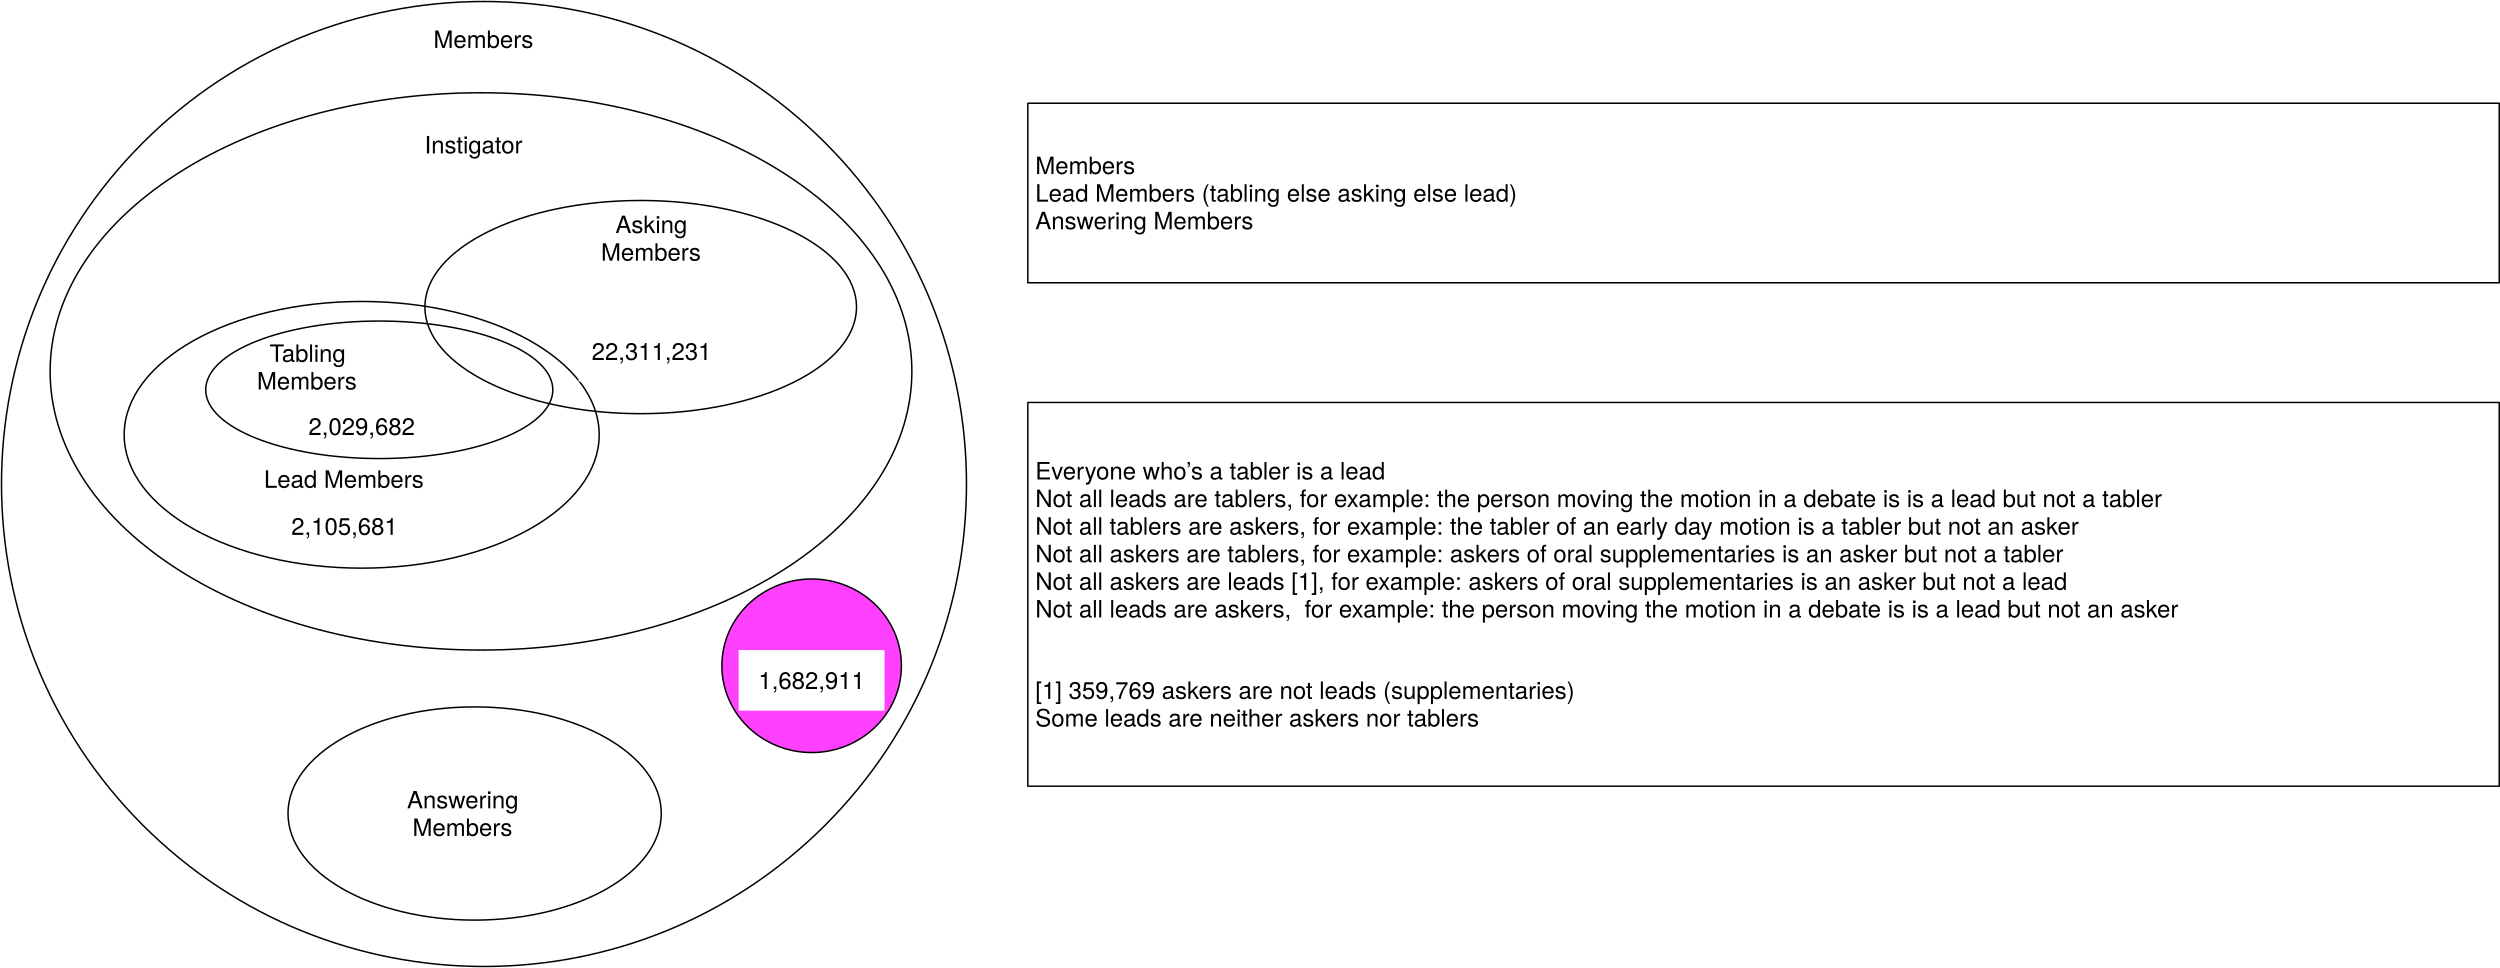
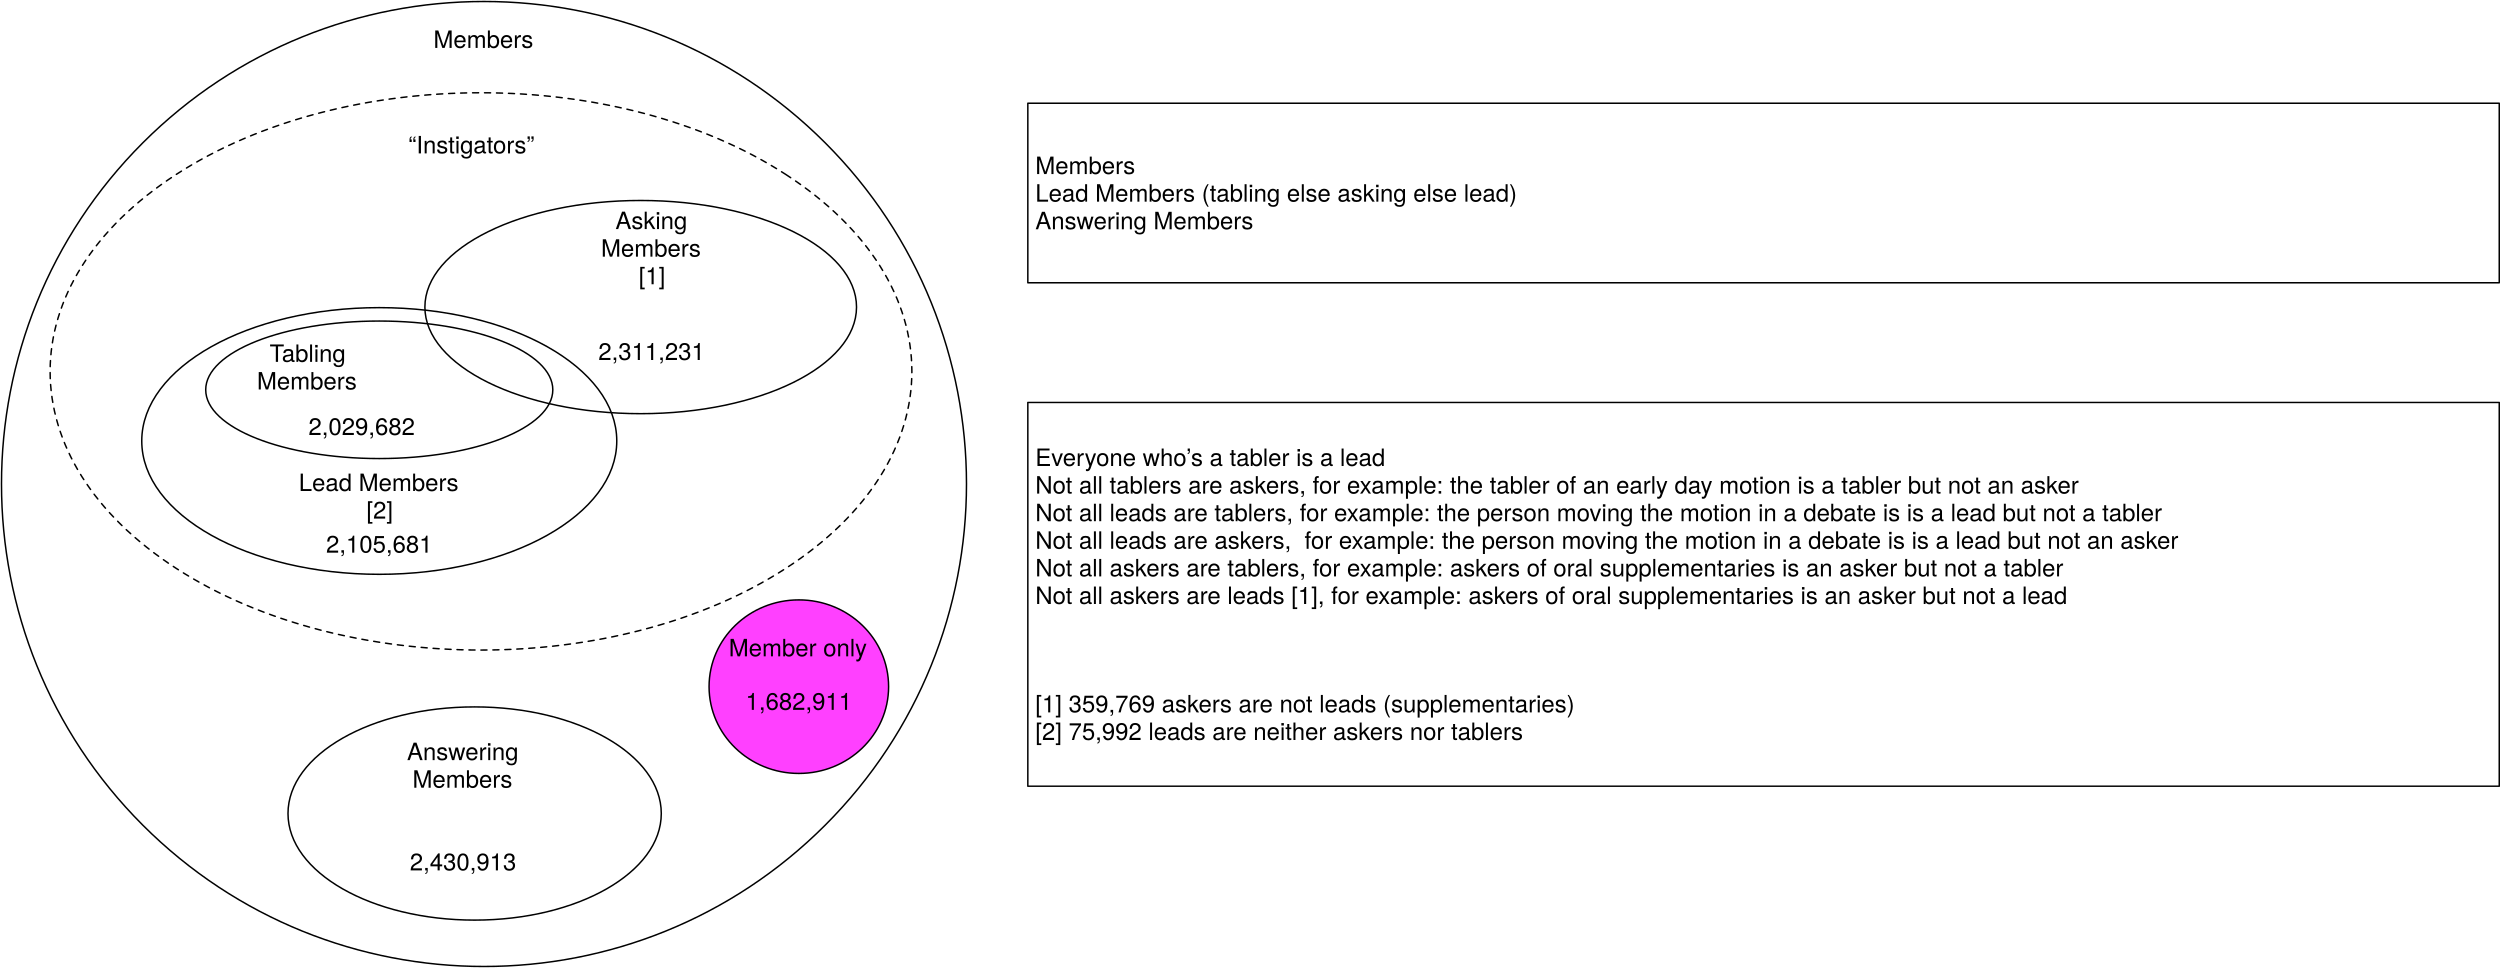
<svg xmlns="http://www.w3.org/2000/svg" version="1.1" viewBox="115 150 1671 647" width="1671" height="647">
  <defs />
-   <g id="Canvas_1" stroke="none" fill="none" stroke-opacity="1" stroke-dasharray="none" fill-opacity="1">
+   <g id="Canvas_1" stroke-opacity="1" stroke-dasharray="none" fill="none" stroke="none" fill-opacity="1">
    <rect fill="white" x="115" y="150" width="1671" height="647" />
    <g id="Canvas_1_Layer_1">
      <g id="Graphic_2">
        <path d="M 666.542 245.458 C 792.486 371.402 792.486 575.598 666.542 701.542 C 540.598 827.486 336.402 827.486 210.458 701.542 C 84.514 575.598 84.514 371.402 210.458 245.458 C 336.402 119.514 540.598 119.514 666.542 245.458" fill="white" />
        <path d="M 666.542 245.458 C 792.486 371.402 792.486 575.598 666.542 701.542 C 540.598 827.486 336.402 827.486 210.458 701.542 C 84.514 575.598 84.514 371.402 210.458 245.458 C 336.402 119.514 540.598 119.514 666.542 245.458" stroke="black" stroke-linecap="round" stroke-linejoin="round" stroke-width="1" />
      </g>
      <g id="Graphic_19">
        <path d="M 640.146 266.551 C 752.618 339.287 752.618 457.213 640.146 529.948 C 527.676 602.684 345.324 602.684 232.853 529.948 C 120.382 457.213 120.382 339.287 232.853 266.551 C 345.324 193.816 527.676 193.816 640.146 266.551" fill="white" />
-         <path d="M 640.146 266.551 C 752.618 339.287 752.618 457.213 640.146 529.948 C 527.676 602.684 345.324 602.684 232.853 529.948 C 120.382 457.213 120.382 339.287 232.853 266.551 C 345.324 193.816 527.676 193.816 640.146 266.551" stroke="black" stroke-linecap="round" stroke-linejoin="round" stroke-width="1" />
+         <path d="M 640.146 266.551 C 752.618 339.287 752.618 457.213 640.146 529.948 C 527.676 602.684 345.324 602.684 232.853 529.948 C 120.382 457.213 120.382 339.287 232.853 266.551 C 345.324 193.816 527.676 193.816 640.146 266.551" stroke="black" stroke-linecap="round" stroke-linejoin="round" stroke-dasharray="4.0,4.0" stroke-width="1" />
      </g>
      <g id="Graphic_3">
        <text transform="translate(383.5 167.026)" fill="black">
          <tspan font-family="Helvetica Neue" font-size="16" fill="black" x="21.208" y="15" xml:space="preserve">Members</tspan>
        </text>
      </g>
      <g id="Graphic_7">
        <ellipse cx="543.25" cy="355.25" rx="144.25" ry="71.25" stroke="black" stroke-linecap="round" stroke-linejoin="round" stroke-width="1" />
      </g>
      <g id="Graphic_6">
-         <text transform="translate(495.5 290.802)" fill="black">
+         <text transform="translate(495.5 288.121)" fill="black">
          <tspan font-family="Helvetica Neue" font-size="16" fill="black" x="30.848" y="15" xml:space="preserve">Asking </tspan>
          <tspan font-family="Helvetica Neue" font-size="16" fill="black" x="21.208" y="33.448" xml:space="preserve">Members</tspan>
+           <tspan font-family="Helvetica Neue" font-size="16" fill="black" x="46.408" y="51.896" xml:space="preserve">[1]</tspan>
        </text>
      </g>
      <g id="Graphic_9">
-         <ellipse cx="356.75" cy="440.625" rx="158.75" ry="89.125" stroke="black" stroke-linecap="round" stroke-linejoin="round" stroke-width="1" />
+         <ellipse cx="368.5" cy="444.75" rx="158.75" ry="89.125" stroke="black" stroke-linecap="round" stroke-linejoin="round" stroke-width="1" />
      </g>
      <g id="Graphic_8">
-         <text transform="translate(290.25 461.026)" fill="black">
+         <text transform="translate(313.5 463.2043)" fill="black">
          <tspan font-family="Helvetica Neue" font-size="16" fill="black" x="1.2" y="15" xml:space="preserve">Lead Members</tspan>
+           <tspan font-family="Helvetica Neue" font-size="16" fill="black" x="46.408" y="33.448" xml:space="preserve">[2]</tspan>
        </text>
      </g>
      <g id="Graphic_11">
        <ellipse cx="432.25" cy="693.75" rx="124.75" ry="71.25" fill="white" />
        <ellipse cx="432.25" cy="693.75" rx="124.75" ry="71.25" stroke="black" stroke-linecap="round" stroke-linejoin="round" stroke-width="1" />
      </g>
      <g id="Graphic_10">
-         <text transform="translate(369.5 675.302)" fill="black">
+         <text transform="translate(369.5 643.0559)" fill="black">
          <tspan font-family="Helvetica Neue" font-size="16" fill="black" x="17.528" y="15" xml:space="preserve">Answering </tspan>
          <tspan font-family="Helvetica Neue" font-size="16" fill="black" x="21.208" y="33.448" xml:space="preserve">Members</tspan>
        </text>
      </g>
      <g id="Graphic_12">
-         <ellipse cx="657.5" cy="595" rx="60" ry="58" fill="#ff40ff" />
-         <ellipse cx="657.5" cy="595" rx="60" ry="58" stroke="black" stroke-linecap="round" stroke-linejoin="round" stroke-width="1" />
+         <ellipse cx="648.941" cy="608.965" rx="60" ry="58" fill="#ff40ff" />
+         <ellipse cx="648.941" cy="608.965" rx="60" ry="58" stroke="black" stroke-linecap="round" stroke-linejoin="round" stroke-width="1" />
      </g>
      <g id="Graphic_13">
        <rect x="802" y="219" width="983.5" height="120" fill="white" />
        <rect x="802" y="219" width="983.5" height="120" stroke="black" stroke-linecap="round" stroke-linejoin="round" stroke-width="1" />
        <text transform="translate(807 251.328)" fill="black">
          <tspan font-family="Helvetica Neue" font-size="16" fill="black" x="0" y="15" xml:space="preserve">Members</tspan>
          <tspan font-family="Helvetica Neue" font-size="16" fill="black" x="0" y="33.448" xml:space="preserve">Lead Members (tabling else asking else lead)</tspan>
          <tspan font-family="Helvetica Neue" font-size="16" fill="black" x="0" y="51.896" xml:space="preserve">Answering Members</tspan>
        </text>
      </g>
      <g id="Graphic_14">
-         <rect x="501.75" y="364.586" width="97.5" height="40.5" fill="white" />
        <text transform="translate(506.75 375.612)" fill="black">
-           <tspan font-family="Helvetica Neue" font-size="16" fill="black" x="3.718" y="15" xml:space="preserve">22,311,231</tspan>
+           <tspan font-family="Helvetica Neue" font-size="16" fill="black" x="8.166" y="15" xml:space="preserve">2,311,231</tspan>
        </text>
      </g>
      <g id="Graphic_16">
-         <rect x="296.5" y="481.5" width="97.5" height="40.5" fill="white" />
-         <text transform="translate(301.5 492.526)" fill="black">
+         <text transform="translate(324.75 504.401)" fill="black">
          <tspan font-family="Helvetica Neue" font-size="16" fill="black" x="8.166" y="15" xml:space="preserve">2,105,681</tspan>
        </text>
      </g>
      <g id="Graphic_17">
-         <rect x="608.75" y="584.5" width="97.5" height="40.5" fill="white" />
-         <text transform="translate(613.75 595.526)" fill="black">
+         <text transform="translate(605.1914 609.4908)" fill="black">
          <tspan font-family="Helvetica Neue" font-size="16" fill="black" x="8.166" y="15" xml:space="preserve">1,682,911</tspan>
        </text>
      </g>
      <g id="Graphic_18">
        <rect x="802" y="419" width="983.5" height="256.5" fill="white" />
        <rect x="802" y="419" width="983.5" height="256.5" stroke="black" stroke-linecap="round" stroke-linejoin="round" stroke-width="1" />
-         <text transform="translate(807 455.458)" fill="black">
+         <text transform="translate(807 446.458)" fill="black">
          <tspan font-family="Helvetica Neue" font-size="16" fill="black" x="0" y="15" xml:space="preserve">Everyone who’s a tabler is a lead</tspan>
-           <tspan font-family="Helvetica Neue" font-size="16" fill="black" x="0" y="33.448" xml:space="preserve">Not all leads are tablers, for example: the person moving the motion in a debate is is a lead but not a tabler</tspan>
-           <tspan font-family="Helvetica Neue" font-size="16" fill="black" x="0" y="51.896" xml:space="preserve">Not all tablers are askers, for example: the tabler of an early day motion is a tabler but not an asker</tspan>
-           <tspan font-family="Helvetica Neue" font-size="16" fill="black" x="0" y="70.344" xml:space="preserve">Not all askers are tablers, for example: askers of oral supplementaries is an asker but not a tabler</tspan>
-           <tspan font-family="Helvetica Neue" font-size="16" fill="black" x="0" y="88.792" xml:space="preserve">Not all askers are leads [1], for example: askers of oral supplementaries is an asker but not a lead</tspan>
-           <tspan font-family="Helvetica Neue" font-size="16" fill="black" x="0" y="107.24" xml:space="preserve">Not all leads are askers,  for example: the person moving the motion in a debate is is a lead but not an asker</tspan>
-           <tspan font-family="Helvetica Neue" font-size="16" fill="black" x="0" y="161.688" xml:space="preserve">[1] 359,769 askers are not leads (supplementaries)</tspan>
-           <tspan font-family="Helvetica Neue" font-size="16" fill="black" x="0" y="180.136" xml:space="preserve">Some leads are neither askers nor tablers</tspan>
+           <tspan font-family="Helvetica Neue" font-size="16" fill="black" x="0" y="33.448" xml:space="preserve">Not all tablers are askers, for example: the tabler of an early day motion is a tabler but not an asker</tspan>
+           <tspan font-family="Helvetica Neue" font-size="16" fill="black" x="0" y="51.896" xml:space="preserve">Not all leads are tablers, for example: the person moving the motion in a debate is is a lead but not a tabler</tspan>
+           <tspan font-family="Helvetica Neue" font-size="16" fill="black" x="0" y="70.344" xml:space="preserve">Not all leads are askers,  for example: the person moving the motion in a debate is is a lead but not an asker</tspan>
+           <tspan font-family="Helvetica Neue" font-size="16" fill="black" x="0" y="88.792" xml:space="preserve">Not all askers are tablers, for example: askers of oral supplementaries is an asker but not a tabler</tspan>
+           <tspan font-family="Helvetica Neue" font-size="16" fill="black" x="0" y="107.24" xml:space="preserve">Not all askers are leads [1], for example: askers of oral supplementaries is an asker but not a lead</tspan>
+           <tspan font-family="Helvetica Neue" font-size="16" fill="black" x="0" y="179.688" xml:space="preserve">[1] 359,769 askers are not leads (supplementaries)</tspan>
+           <tspan font-family="Helvetica Neue" font-size="16" fill="black" x="0" y="198.136" xml:space="preserve">[2] 75,992 leads are neither askers nor tablers</tspan>
        </text>
      </g>
      <g id="Graphic_20">
        <text transform="translate(377.25 237.526)" fill="black">
-           <tspan font-family="Helvetica Neue" font-size="16" fill="black" x="21.52" y="15" xml:space="preserve">Instigator</tspan>
+           <tspan font-family="Helvetica Neue" font-size="16" fill="black" x="10.704" y="15" xml:space="preserve">“Instigators”</tspan>
        </text>
      </g>
      <g id="Graphic_4">
        <ellipse cx="368.5" cy="410.543" rx="116" ry="45.957" stroke="black" stroke-linecap="round" stroke-linejoin="round" stroke-width="1" />
      </g>
      <g id="Graphic_5">
        <text transform="translate(280.5 376.888)" fill="black">
          <tspan font-family="Helvetica Neue" font-size="16" fill="black" x="14.689" y="15" xml:space="preserve">Tabling </tspan>
          <tspan font-family="Helvetica Neue" font-size="16" fill="black" x="6.233" y="33.448" xml:space="preserve">Members</tspan>
        </text>
      </g>
      <g id="Graphic_15">
        <rect x="304.949" y="422.88" width="103.602" height="24.239" fill="white" />
        <text transform="translate(309.9488 425.776)" fill="black">
          <tspan font-family="Helvetica Neue" font-size="16" fill="black" x="11.217" y="15" xml:space="preserve">2,029,682</tspan>
        </text>
      </g>
+       <g id="Graphic_21">
+         <text transform="translate(369.5 716.7682)" fill="black">
+           <tspan font-family="Helvetica Neue" font-size="16" fill="black" x="19.416" y="15" xml:space="preserve">2,430,913</tspan>
+         </text>
+       </g>
+       <g id="Graphic_22">
+         <text transform="translate(593.9414 573.6744)" fill="black">
+           <tspan font-family="Helvetica Neue" font-size="16" fill="black" x="8.168" y="15" xml:space="preserve">Member only</tspan>
+         </text>
+       </g>
    </g>
  </g>
</svg>
